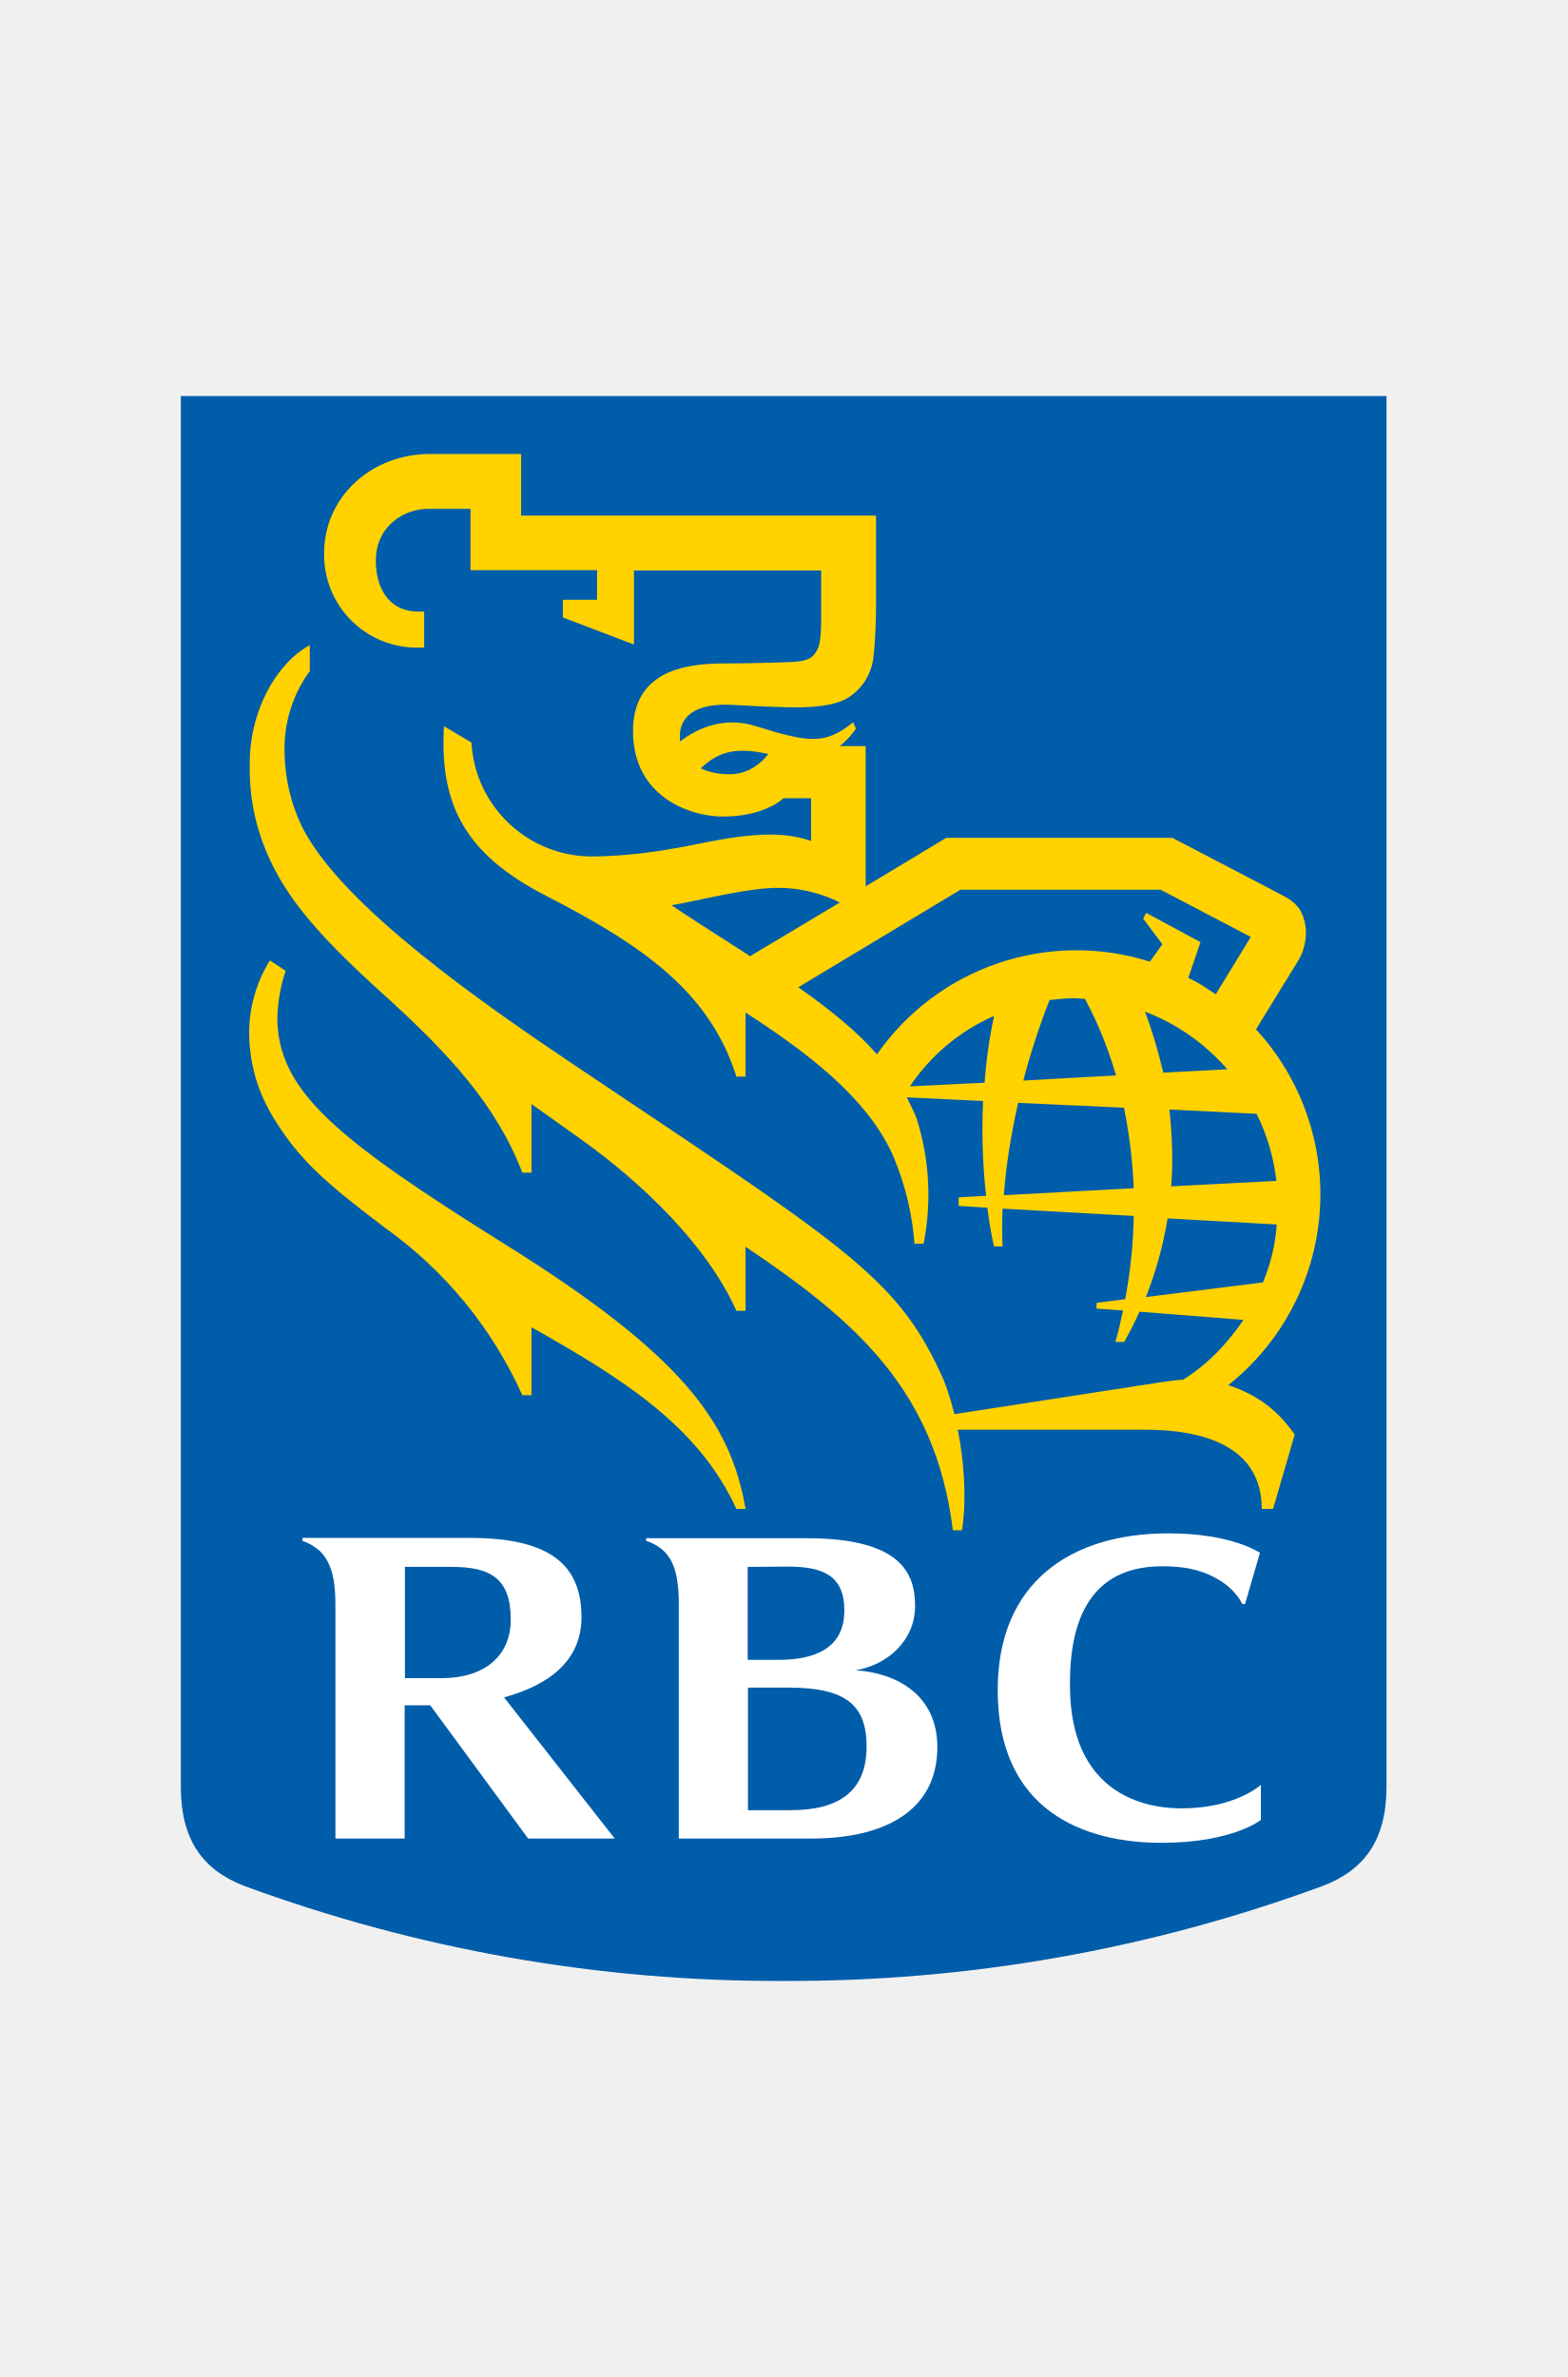
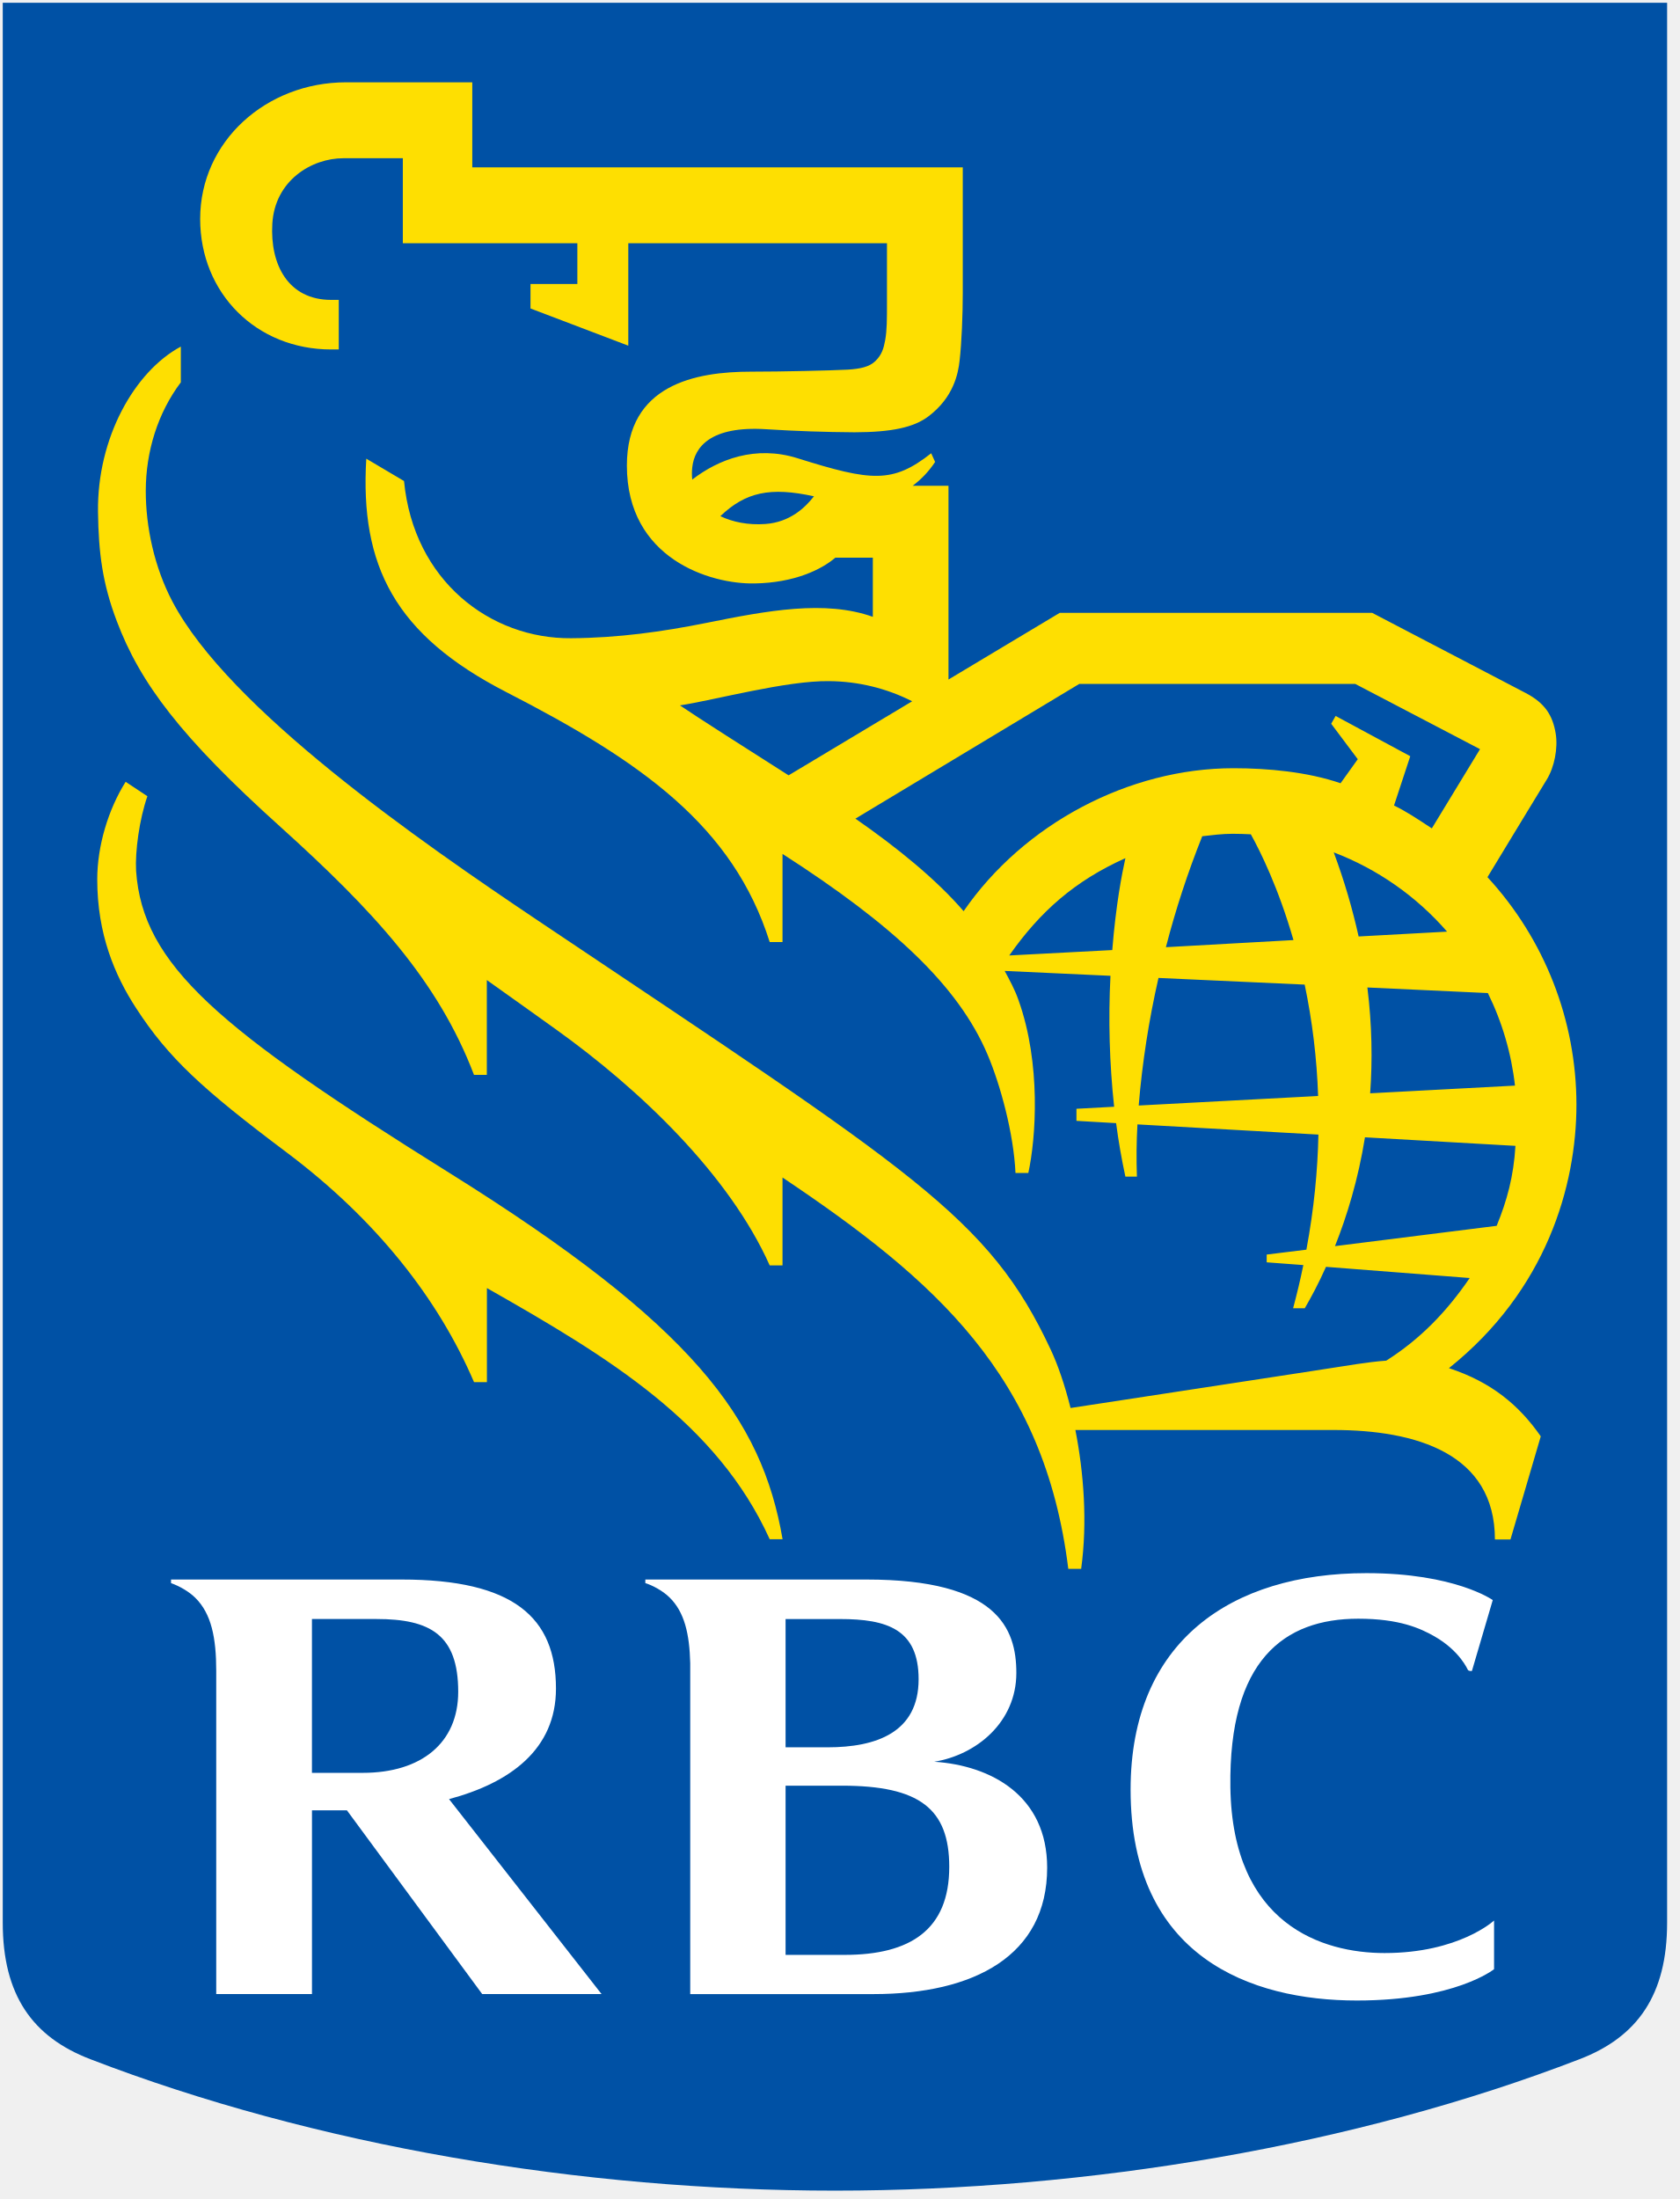
- <svg xmlns="http://www.w3.org/2000/svg" viewBox="-5.93 -12.99 51.4 77.96">
-   <path fill="#005DAA" d="M39.54 45.61c0 1.72-.7 2.72-2.08 3.25a50.54 50.54 0 0 1-17.69 3.12 50.56 50.56 0 0 1-17.7-3.12C.7 48.33 0 47.33 0 45.6V0h39.54z" />
-   <path fill="#FFD200" d="M10.6 27.8c-5.47-3.42-7.28-4.94-7.43-7.18-.03-.45.07-1.22.27-1.77l-.52-.34a4.56 4.56 0 0 0-.68 2.32c0 1.3.42 2.27.93 3.05.77 1.19 1.57 1.93 3.57 3.43a13.58 13.58 0 0 1 4.46 5.46h.3v-2.23c2.9 1.64 5.46 3.2 6.72 5.96h.3c-.49-2.87-2.11-5.08-7.92-8.7m25.22 8.7h-.37c0-2.04-1.88-2.6-3.84-2.6h-6.13c.2 1.01.3 2.2.14 3.3h-.3c-.57-4.59-3.17-6.86-6.8-9.3V30h-.3c-.97-2.16-3.08-4.18-5.09-5.62l-1.63-1.16v2.25h-.3c-.86-2.23-2.4-3.9-4.6-5.89-2.38-2.14-3.34-3.42-3.9-4.9a6.94 6.94 0 0 1-.44-2.58c-.02-1.75.87-3.34 1.97-3.93v.85a4.3 4.3 0 0 0-.83 2.57c0 .87.2 1.82.63 2.64 1.34 2.54 5.85 5.67 8.71 7.6 8.9 5.97 10.68 7 12.16 10.18.17.35.33.82.47 1.38l6.8-1.05c.18-.03.52-.07.7-.08.8-.5 1.43-1.16 1.98-1.96l-3.41-.27c-.18.4-.35.72-.5.99h-.29c.1-.35.18-.7.25-1.03l-.87-.06v-.19l.94-.12c.18-.96.27-1.88.28-2.73l-4.3-.24c-.02.44-.02.85 0 1.24h-.28c-.1-.43-.17-.86-.22-1.27l-.94-.06v-.28l.9-.05c-.13-1.14-.14-2.2-.1-3.11l-2.5-.12c.1.22.23.45.32.69a8.3 8.3 0 0 1 .23 4.11h-.3a9.13 9.13 0 0 0-.67-2.81c-.7-1.64-2.25-3.09-4.87-4.77v2.1h-.3c-.87-2.76-3.04-4.29-6.26-5.94-2.65-1.36-3.48-3-3.33-5.55l.9.53a3.96 3.96 0 0 0 3.97 3.74c1.13-.01 2.18-.16 3.2-.36 1.47-.3 2.83-.55 3.97-.15v-1.4h-.9c-.31.27-.96.59-1.92.6-1.04.03-3.02-.58-3.02-2.8 0-1.92 1.62-2.22 2.95-2.22.71 0 1.89-.03 2.29-.05.3-.02.52-.06.66-.2.15-.16.2-.3.23-.5.04-.24.04-.49.04-.9v-1.4h-6.14v2.43l-2.33-.89v-.58h1.12v-.97H9.5V3.7H8.1c-.76 0-1.63.53-1.7 1.56-.05.98.39 1.81 1.4 1.81h.18v1.18H7.8a3.04 3.04 0 0 1-3.1-3.1C4.7 3.3 6.26 1.9 8.16 1.9h3v2.02H22.8V6.9c0 .5-.03 1.18-.08 1.6a1.8 1.8 0 0 1-.73 1.32c-.36.27-.9.38-1.76.39-.29 0-1.11-.02-2.1-.08-1.33-.08-1.7.43-1.76.9v.3c.62-.48 1.5-.82 2.5-.5 1.76.55 2.26.6 3.18-.13l.09.21c-.1.15-.28.37-.53.57h.85v4.6l2.64-1.59h7.42l3.66 1.91c.45.24.63.53.7.96.06.35-.03.8-.2 1.1l-1.42 2.31a7.99 7.99 0 0 1-.91 11.67c1.02.33 1.67.89 2.18 1.62zM19.27 11.74c-1.04-.23-1.62-.1-2.22.47.3.14.66.21 1.06.19.59-.05.95-.4 1.16-.66m-.6 6.63 2.94-1.76a4.48 4.48 0 0 0-1.97-.48c-1.02-.02-2.73.44-3.55.57.37.25 1.68 1.1 2.58 1.67m13.11.18.41-.57-.63-.84.1-.19 1.78.96-.4 1.17c.3.14.56.31.9.54l1.15-1.88-2.96-1.55h-6.56l-5.32 3.2c1 .7 1.92 1.44 2.58 2.2a7.97 7.97 0 0 1 8.95-3.04m-.53 7.43c-.04-.98-.16-1.86-.32-2.64l-3.47-.16c-.24 1.06-.4 2.09-.47 3.03zm1.17-2.58c.1.9.12 1.74.06 2.52l3.45-.18a6.7 6.7 0 0 0-.65-2.2zm-1.75-1.12c-.36-1.24-.8-2.1-1.02-2.51a7.03 7.03 0 0 0-.43-.02c-.25 0-.5.04-.73.06-.34.87-.63 1.75-.86 2.64zm.95-2.09c.26.7.45 1.36.6 2l2.1-.11a6.76 6.76 0 0 0-2.7-1.89m3.87 8.88c.24-.6.4-1.18.45-1.9l-3.58-.2c-.16 1-.43 1.87-.71 2.58zm-8.82-8.74a6.43 6.43 0 0 0-2.76 2.31l2.45-.12c.08-1.09.23-1.81.31-2.19" />
-   <path fill="#FFF" d="M22.13 41.79c1-.16 1.95-.94 1.95-2.11 0-1.06-.45-2.22-3.56-2.22h-5.26v.09c.16.04.42.17.58.33.36.35.47.87.49 1.57v7.86h4.35c2.4 0 4.13-.91 4.13-3 0-1.7-1.32-2.43-2.68-2.52m-2.24-3.4c1.11 0 1.87.25 1.87 1.44 0 1.27-1.01 1.62-2.17 1.62h-1V38.4zm.11 7.99h-1.4v-4.02h1.34c1.84 0 2.55.55 2.55 1.93 0 1.49-.93 2.09-2.49 2.09m-8.61.93h2.84l-3.63-4.63c1.46-.4 2.54-1.19 2.54-2.63 0-1.7-1.01-2.6-3.66-2.6H3.99v.1c.2.06.43.2.58.34.38.38.5.96.5 1.74v7.68h2.27v-4.37h.84zM7.35 38.4h1.53c1.27 0 1.94.37 1.94 1.73 0 1.2-.87 1.92-2.27 1.92h-1.2zm26.65.4c.6.34.8.8.8.8.03.03.1.02.1.02l.49-1.68s-.9-.64-3-.64c-3.21 0-5.6 1.61-5.6 5.14 0 3.98 2.85 5.01 5.37 5.01 2.34 0 3.26-.75 3.26-.75v-1.15s-.83.77-2.6.77c-1.47 0-3.62-.67-3.66-3.94-.05-3.02 1.27-4 3.03-4 .98 0 1.48.23 1.81.42" />
+ <svg xmlns="http://www.w3.org/2000/svg" width="55" height="72" viewBox="0 0 55 72">
+   <g fill="none" fill-rule="evenodd">
+     <path fill="#0051A5" d="M54.586 62.952c0 2.367-.97 3.742-2.865 4.47-7.366 2.84-16.087 4.304-24.383 4.304-8.295 0-17.017-1.465-24.384-4.305C1.06 66.694.09 65.32.09 62.951V.09h54.496v62.863z" />
+     <path fill="#FEDF01" d="M14.704 38.397c-7.542-4.709-10.036-6.796-10.248-9.884-.036-.63.107-1.688.37-2.443l-.712-.472c-.569.904-.93 2.1-.93 3.195 0 1.785.57 3.137 1.272 4.215 1.06 1.634 2.177 2.658 4.921 4.718 2.962 2.222 4.98 4.814 6.144 7.528h.422v-3.08c3.999 2.271 7.528 4.408 9.26 8.225h.421c-.68-3.956-2.917-7.006-10.92-12.002M36.849 28.098c-1.651.74-2.79 1.743-3.803 3.186l3.373-.177c.12-1.497.316-2.492.43-3.01zm12.156 12.038c.337-.823.556-1.615.615-2.618l-4.927-.28c-.222 1.38-.59 2.58-.982 3.563l5.294-.665zM43.67 27.908c.353.947.618 1.869.815 2.754l2.897-.158a9.321 9.321 0 0 0-3.712-2.596zm-1.318 2.872c-.494-1.711-1.084-2.902-1.396-3.463-.197-.01-.398-.017-.599-.017-.333 0-.67.043-.992.08a29.898 29.898 0 0 0-1.19 3.633l4.177-.233zm2.42 1.552c.153 1.236.168 2.396.091 3.465l4.742-.252a9.185 9.185 0 0 0-.888-3.03l-3.946-.183zm-1.613 3.553a21.277 21.277 0 0 0-.44-3.647l-4.787-.218a29.912 29.912 0 0 0-.648 4.177l5.875-.312zm.735-10.24l.563-.787-.87-1.161.145-.255 2.444 1.318-.532 1.614c.391.188.755.43 1.238.749l1.578-2.594-4.087-2.137h-9.033l-7.331 4.412c1.377.956 2.645 1.989 3.543 3.03 1.966-2.857 5.418-4.681 8.835-4.681 1.116 0 2.419.118 3.507.492zm-18.073-.259l4.046-2.425a6.112 6.112 0 0 0-2.716-.659c-1.394-.023-3.749.62-4.887.794.507.348 2.317 1.503 3.557 2.29zm.83-9.136c-1.437-.314-2.237-.137-3.065.65.404.193.911.297 1.471.257.807-.056 1.31-.54 1.594-.907zm22.806 34.156h-.509c0-2.817-2.581-3.585-5.287-3.585h-8.45c.272 1.388.4 3.014.189 4.547h-.421c-.783-6.326-4.359-9.461-9.357-12.814v2.878h-.42c-1.327-2.97-4.249-5.76-7.012-7.737-.735-.526-1.494-1.07-2.25-1.606v3.105h-.42c-1.173-3.082-3.3-5.379-6.333-8.116-3.277-2.95-4.598-4.714-5.364-6.743-.466-1.23-.596-2.224-.614-3.574-.032-2.414 1.19-4.596 2.712-5.413v1.17c-.755 1.001-1.146 2.265-1.148 3.55-.002 1.183.28 2.502.872 3.627 1.844 3.512 8.059 7.823 12.004 10.47 12.274 8.23 14.723 9.667 16.76 14.037.227.485.454 1.14.644 1.899 1.773-.274 8.204-1.251 9.389-1.44.227-.036.701-.096.947-.11 1.108-.702 1.974-1.594 2.733-2.706l-4.705-.366c-.241.54-.483.993-.695 1.356h-.382c.128-.479.241-.95.335-1.414l-1.2-.09v-.254l1.3-.16c.249-1.333.369-2.59.394-3.768l-5.926-.334a18.462 18.462 0 0 0-.017 1.709h-.378a22.063 22.063 0 0 1-.304-1.75l-1.298-.075v-.395l1.234-.067a27.046 27.046 0 0 1-.12-4.287l-3.464-.16c.164.305.333.613.45.949.75 2.09.572 4.54.324 5.667h-.42c-.06-1.305-.5-2.902-.915-3.877-.958-2.259-3.11-4.254-6.713-6.57v2.885h-.42c-1.199-3.792-4.182-5.903-8.618-8.18-3.661-1.878-4.799-4.143-4.591-7.646l1.236.732c.316 3.278 2.836 5.169 5.47 5.147 1.55-.01 3.003-.216 4.41-.498 2.028-.409 3.903-.76 5.47-.203V18.26h-1.229c-.44.38-1.332.824-2.648.843-1.443.028-4.176-.806-4.176-3.858 0-2.652 2.245-3.076 4.072-3.076.977 0 2.602-.036 3.154-.066.409-.025.714-.087.913-.284.208-.203.27-.413.319-.685.058-.327.058-.665.058-1.234V7.965h-8.47v3.353L17.37 10.1v-.802h1.534V7.965H13.19V5.181h-1.948c-1.041 0-2.241.729-2.325 2.142-.08 1.354.529 2.496 1.925 2.496h.25v1.623h-.25c-2.444 0-4.288-1.837-4.288-4.275 0-2.538 2.164-4.472 4.778-4.472h4.132V5.48h16.06v4.115c0 .693-.036 1.625-.104 2.213-.047.428-.199 1.2-1.012 1.818-.487.374-1.225.524-2.425.528a50.71 50.71 0 0 1-2.896-.1c-1.828-.116-2.348.59-2.42 1.246a1.685 1.685 0 0 0 0 .402c.857-.662 2.068-1.13 3.445-.699 2.425.762 3.116.83 4.378-.162l.128.284a3.131 3.131 0 0 1-.734.78h1.172v6.344l3.645-2.184h10.226l5.037 2.63c.626.33.874.73.973 1.316.081.49-.045 1.11-.287 1.506-.15.248-1.326 2.175-1.946 3.203a11.002 11.002 0 0 1 2.913 7.445c0 2.658-.984 6.084-4.175 8.631 1.403.46 2.304 1.223 3.007 2.233l-.992 3.377z" />
+     <path fill="#FFF" d="M27.657 64.007h-1.935v-5.54h1.846c2.538 0 3.513.754 3.513 2.658 0 2.057-1.272 2.882-3.424 2.882zm-.154-10.996c1.536 0 2.575.331 2.575 1.971 0 1.748-1.394 2.229-2.985 2.229h-1.371v-4.2h1.781zm3.086 4.672c1.376-.222 2.689-1.291 2.689-2.908 0-1.459-.618-3.058-4.909-3.058H21.13v.117c.218.067.565.244.792.469.491.479.654 1.197.678 2.151v10.837h5.998c3.3 0 5.689-1.258 5.689-4.14 0-2.347-1.824-3.343-3.698-3.468zM10.214 53.01h2.113c1.758 0 2.676.514 2.676 2.383 0 1.668-1.2 2.654-3.127 2.654h-1.662V53.01zm5.573 12.28h3.91l-4.994-6.383c2.002-.535 3.501-1.63 3.501-3.619 0-2.335-1.396-3.571-5.054-3.571H5.6v.117c.278.099.59.278.793.48.529.519.687 1.317.687 2.39V65.29h3.135v-6.016h1.144l4.43 6.016zM46.965 53.576c.839.477 1.093 1.098 1.1 1.104.04.045.13.03.13.03l.682-2.32s-1.225-.882-4.14-.882c-4.414 0-7.718 2.225-7.718 7.088 0 5.481 3.935 6.905 7.406 6.905 3.227 0 4.495-1.026 4.495-1.026v-1.593s-1.142 1.065-3.586 1.065c-2.021 0-4.983-.922-5.048-5.428C40.23 54.359 42.042 53 44.472 53c1.356 0 2.034.317 2.493.575" />
+   </g>
</svg>
